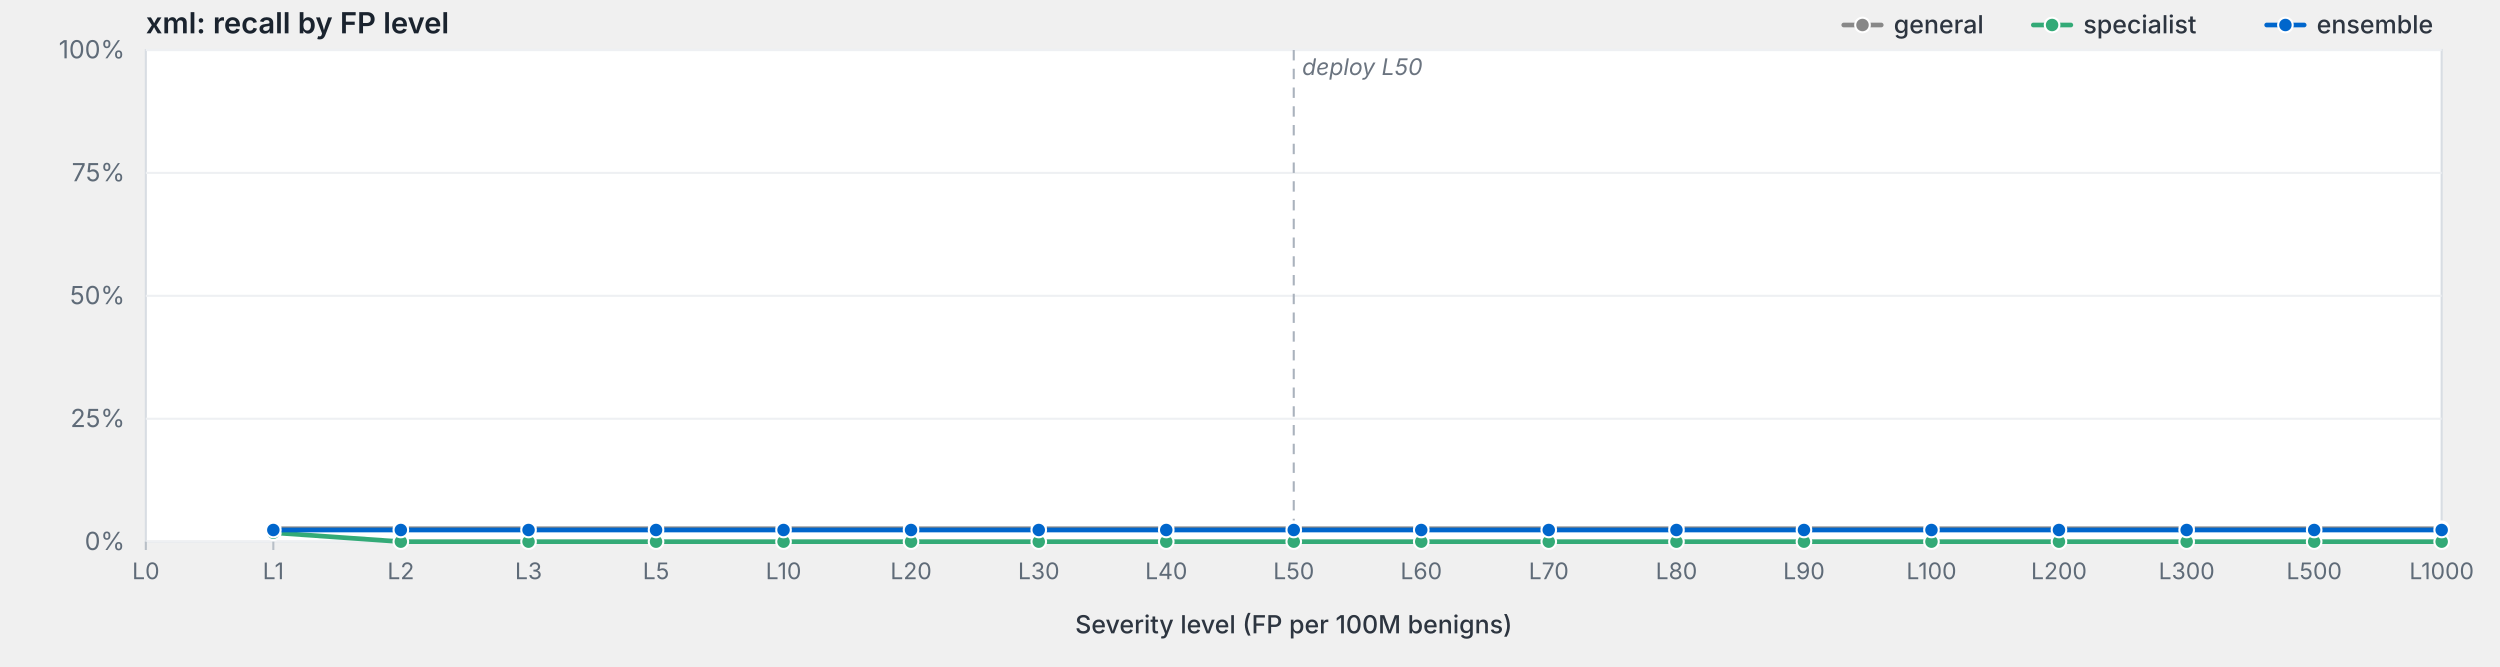
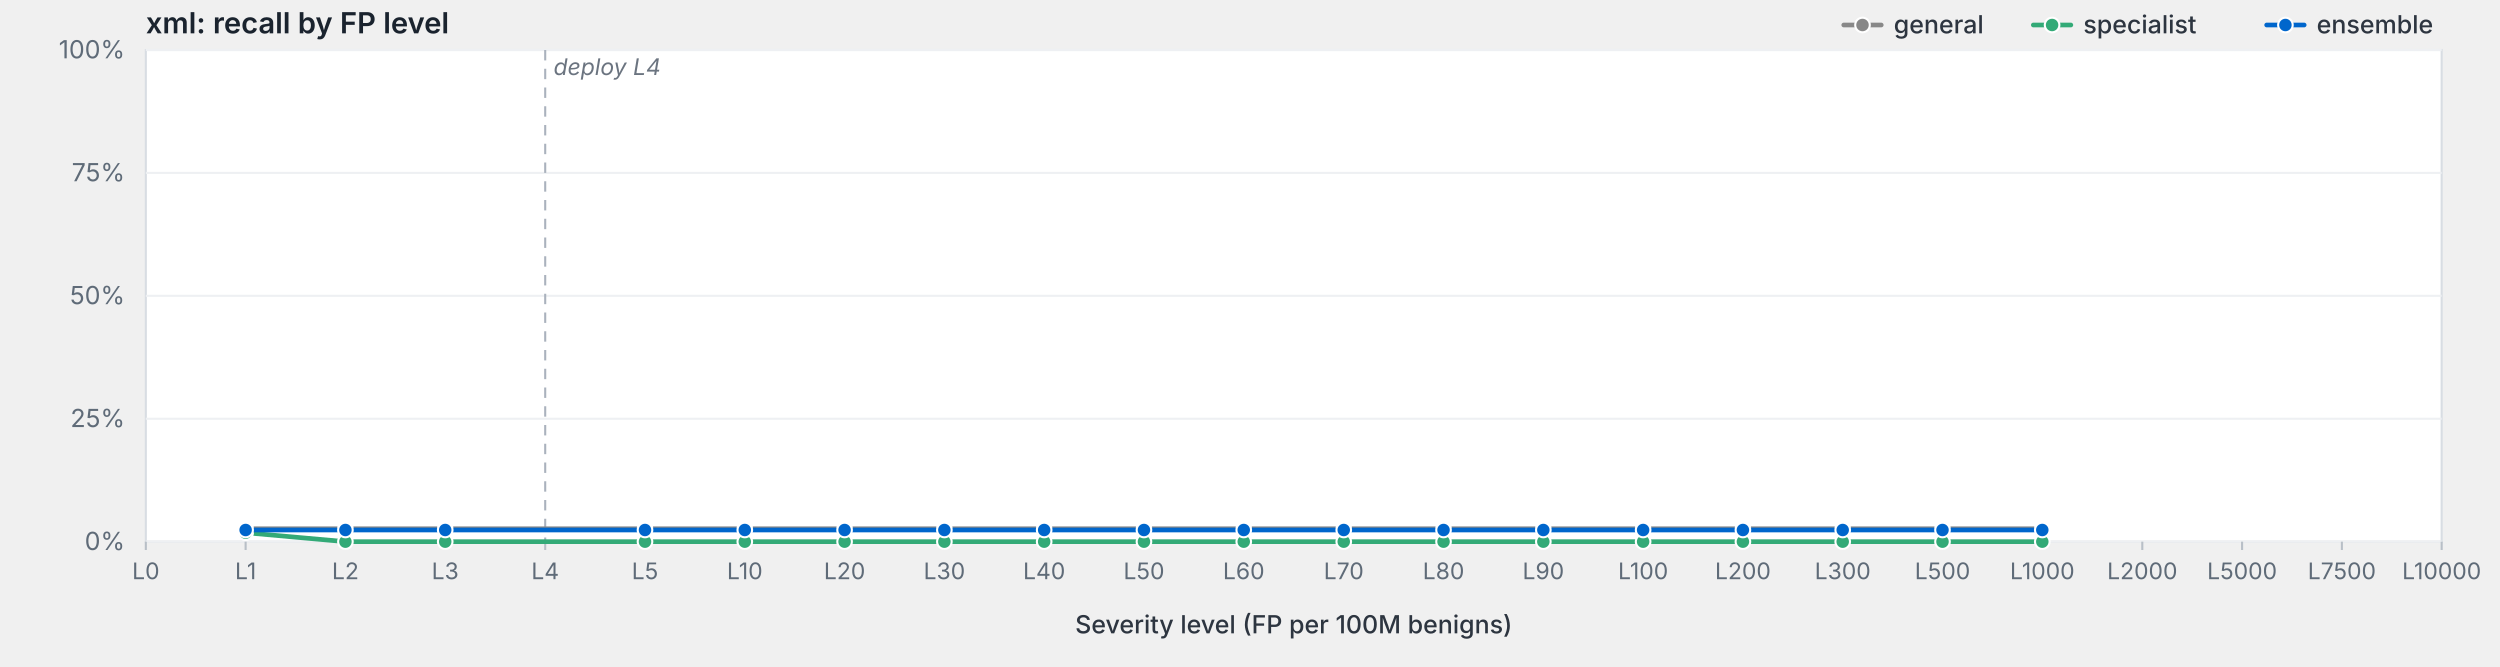
<svg xmlns="http://www.w3.org/2000/svg" viewBox="0 0 1200 320" width="1200" height="320" preserveAspectRatio="xMidYMid meet" role="img" aria-label="xml: recall by FP level">
  <style>svg { background: #fdfdfd; }.frame { fill: #fff; stroke: #d8dde3; stroke-width: 1; }.grid { stroke: #eef0f3; stroke-width: 1; }.tick { stroke: #b8bfc7; stroke-width: 1; }.axis-label { fill: #5f6b78; font-family: -apple-system, BlinkMacSystemFont, "Segoe UI", system-ui, sans-serif; font-size: 12px; }.x-label { fill: #5f6b78; font-family: -apple-system, BlinkMacSystemFont, "Segoe UI", system-ui, sans-serif; font-size: 11px; }.axis-title { fill: #2d3540; font-family: -apple-system, BlinkMacSystemFont, "Segoe UI", system-ui, sans-serif; font-size: 12px; font-weight: 500; }.title { fill: #1a232e; font-family: -apple-system, BlinkMacSystemFont, "Segoe UI", system-ui, sans-serif; font-size: 14px; font-weight: 600; }.deploy-marker { stroke: #aab2bd; stroke-width: 1; stroke-dasharray: 5,4; }.deploy-label { fill: #6b7480; font-family: -apple-system, BlinkMacSystemFont, "Segoe UI", system-ui, sans-serif; font-size: 11px; font-style: italic; }.curve { fill: none; stroke-width: 2.25; stroke-linejoin: round; stroke-linecap: round; }.marker { stroke: #fff; stroke-width: 1; }.legend-text { fill: #2d3540; font-family: -apple-system, BlinkMacSystemFont, "Segoe UI", system-ui, sans-serif; font-size: 12px; font-weight: 500; }</style>
  <text class="title" x="70" y="16">xml: recall by FP level</text>
  <rect class="frame" x="70" y="24" width="1102" height="236" />
  <line class="grid" x1="70" y1="260.0" x2="1172" y2="260.0" />
  <text class="axis-label" x="60" y="264.0" text-anchor="end">0%</text>
  <line class="grid" x1="70" y1="201.0" x2="1172" y2="201.0" />
  <text class="axis-label" x="60" y="205.0" text-anchor="end">25%</text>
  <line class="grid" x1="70" y1="142.0" x2="1172" y2="142.0" />
  <text class="axis-label" x="60" y="146.0" text-anchor="end">50%</text>
  <line class="grid" x1="70" y1="83.0" x2="1172" y2="83.0" />
  <text class="axis-label" x="60" y="87.0" text-anchor="end">75%</text>
  <line class="grid" x1="70" y1="24.0" x2="1172" y2="24.0" />
  <text class="axis-label" x="60" y="28.0" text-anchor="end">100%</text>
-   <line class="deploy-marker" x1="621.0" y1="24" x2="621.0" y2="260" />
-   <text class="deploy-label" x="625.0" y="36" text-anchor="start">deploy L50</text>
+   <line class="deploy-marker" x1="261.7" y1="24" x2="261.7" y2="260" />
+   <text class="deploy-label" x="265.7" y="36" text-anchor="start">deploy L4</text>
  <line class="tick" x1="70.0" y1="260" x2="70.0" y2="264" />
  <text class="x-label" x="70.0" y="278" text-anchor="middle">L0</text>
-   <line class="tick" x1="131.2" y1="260" x2="131.2" y2="264" />
-   <text class="x-label" x="131.2" y="278" text-anchor="middle">L1</text>
-   <line class="tick" x1="192.4" y1="260" x2="192.4" y2="264" />
-   <text class="x-label" x="192.4" y="278" text-anchor="middle">L2</text>
-   <line class="tick" x1="253.7" y1="260" x2="253.7" y2="264" />
-   <text class="x-label" x="253.7" y="278" text-anchor="middle">L3</text>
-   <line class="tick" x1="314.9" y1="260" x2="314.9" y2="264" />
-   <text class="x-label" x="314.9" y="278" text-anchor="middle">L5</text>
-   <line class="tick" x1="376.1" y1="260" x2="376.1" y2="264" />
-   <text class="x-label" x="376.1" y="278" text-anchor="middle">L10</text>
-   <line class="tick" x1="437.3" y1="260" x2="437.3" y2="264" />
-   <text class="x-label" x="437.3" y="278" text-anchor="middle">L20</text>
-   <line class="tick" x1="498.6" y1="260" x2="498.6" y2="264" />
-   <text class="x-label" x="498.6" y="278" text-anchor="middle">L30</text>
-   <line class="tick" x1="559.8" y1="260" x2="559.8" y2="264" />
-   <text class="x-label" x="559.8" y="278" text-anchor="middle">L40</text>
-   <line class="tick" x1="621.0" y1="260" x2="621.0" y2="264" />
-   <text class="x-label" x="621.0" y="278" text-anchor="middle">L50</text>
-   <line class="tick" x1="682.2" y1="260" x2="682.2" y2="264" />
-   <text class="x-label" x="682.2" y="278" text-anchor="middle">L60</text>
-   <line class="tick" x1="743.4" y1="260" x2="743.4" y2="264" />
-   <text class="x-label" x="743.4" y="278" text-anchor="middle">L70</text>
-   <line class="tick" x1="804.7" y1="260" x2="804.7" y2="264" />
-   <text class="x-label" x="804.7" y="278" text-anchor="middle">L80</text>
-   <line class="tick" x1="865.9" y1="260" x2="865.9" y2="264" />
-   <text class="x-label" x="865.9" y="278" text-anchor="middle">L90</text>
-   <line class="tick" x1="927.1" y1="260" x2="927.1" y2="264" />
-   <text class="x-label" x="927.1" y="278" text-anchor="middle">L100</text>
-   <line class="tick" x1="988.3" y1="260" x2="988.3" y2="264" />
-   <text class="x-label" x="988.3" y="278" text-anchor="middle">L200</text>
-   <line class="tick" x1="1049.6" y1="260" x2="1049.6" y2="264" />
-   <text class="x-label" x="1049.6" y="278" text-anchor="middle">L300</text>
-   <line class="tick" x1="1110.8" y1="260" x2="1110.8" y2="264" />
-   <text class="x-label" x="1110.8" y="278" text-anchor="middle">L500</text>
+   <line class="tick" x1="117.9" y1="260" x2="117.9" y2="264" />
+   <text class="x-label" x="117.9" y="278" text-anchor="middle">L1</text>
+   <line class="tick" x1="165.8" y1="260" x2="165.8" y2="264" />
+   <text class="x-label" x="165.8" y="278" text-anchor="middle">L2</text>
+   <line class="tick" x1="213.7" y1="260" x2="213.7" y2="264" />
+   <text class="x-label" x="213.7" y="278" text-anchor="middle">L3</text>
+   <line class="tick" x1="261.7" y1="260" x2="261.7" y2="264" />
+   <text class="x-label" x="261.7" y="278" text-anchor="middle">L4</text>
+   <line class="tick" x1="309.6" y1="260" x2="309.6" y2="264" />
+   <text class="x-label" x="309.6" y="278" text-anchor="middle">L5</text>
+   <line class="tick" x1="357.5" y1="260" x2="357.5" y2="264" />
+   <text class="x-label" x="357.5" y="278" text-anchor="middle">L10</text>
+   <line class="tick" x1="405.4" y1="260" x2="405.4" y2="264" />
+   <text class="x-label" x="405.4" y="278" text-anchor="middle">L20</text>
+   <line class="tick" x1="453.3" y1="260" x2="453.3" y2="264" />
+   <text class="x-label" x="453.3" y="278" text-anchor="middle">L30</text>
+   <line class="tick" x1="501.2" y1="260" x2="501.2" y2="264" />
+   <text class="x-label" x="501.2" y="278" text-anchor="middle">L40</text>
+   <line class="tick" x1="549.1" y1="260" x2="549.1" y2="264" />
+   <text class="x-label" x="549.1" y="278" text-anchor="middle">L50</text>
+   <line class="tick" x1="597.0" y1="260" x2="597.0" y2="264" />
+   <text class="x-label" x="597.0" y="278" text-anchor="middle">L60</text>
+   <line class="tick" x1="645.0" y1="260" x2="645.0" y2="264" />
+   <text class="x-label" x="645.0" y="278" text-anchor="middle">L70</text>
+   <line class="tick" x1="692.9" y1="260" x2="692.9" y2="264" />
+   <text class="x-label" x="692.9" y="278" text-anchor="middle">L80</text>
+   <line class="tick" x1="740.8" y1="260" x2="740.8" y2="264" />
+   <text class="x-label" x="740.8" y="278" text-anchor="middle">L90</text>
+   <line class="tick" x1="788.7" y1="260" x2="788.7" y2="264" />
+   <text class="x-label" x="788.7" y="278" text-anchor="middle">L100</text>
+   <line class="tick" x1="836.6" y1="260" x2="836.6" y2="264" />
+   <text class="x-label" x="836.6" y="278" text-anchor="middle">L200</text>
+   <line class="tick" x1="884.5" y1="260" x2="884.5" y2="264" />
+   <text class="x-label" x="884.5" y="278" text-anchor="middle">L300</text>
+   <line class="tick" x1="932.4" y1="260" x2="932.4" y2="264" />
+   <text class="x-label" x="932.4" y="278" text-anchor="middle">L500</text>
+   <line class="tick" x1="980.3" y1="260" x2="980.3" y2="264" />
+   <text class="x-label" x="980.3" y="278" text-anchor="middle">L1000</text>
+   <line class="tick" x1="1028.3" y1="260" x2="1028.3" y2="264" />
+   <text class="x-label" x="1028.3" y="278" text-anchor="middle">L2000</text>
+   <line class="tick" x1="1076.2" y1="260" x2="1076.2" y2="264" />
+   <text class="x-label" x="1076.2" y="278" text-anchor="middle">L5000</text>
+   <line class="tick" x1="1124.1" y1="260" x2="1124.1" y2="264" />
+   <text class="x-label" x="1124.1" y="278" text-anchor="middle">L7500</text>
  <line class="tick" x1="1172.0" y1="260" x2="1172.0" y2="264" />
-   <text class="x-label" x="1172.0" y="278" text-anchor="middle">L1000</text>
+   <text class="x-label" x="1172.0" y="278" text-anchor="middle">L10000</text>
  <text class="axis-title" x="621.0" y="304" text-anchor="middle">Severity level (FP per 100M benigns)</text>
-   <path class="curve" d="M131.2,253.8 L192.4,253.8 L253.7,253.8 L314.9,253.8 L376.1,253.8 L437.3,253.8 L498.6,253.8 L559.8,253.8 L621.0,253.8 L682.2,253.8 L743.4,253.8 L804.7,253.8 L865.9,253.8 L927.1,253.8 L988.3,253.8 L1049.6,253.8 L1110.8,253.8 L1172.0,253.8" stroke="#888" />
-   <circle class="marker" cx="131.2" cy="253.8" r="3.5" fill="#888" />
-   <circle class="marker" cx="192.4" cy="253.8" r="3.5" fill="#888" />
-   <circle class="marker" cx="253.7" cy="253.8" r="3.5" fill="#888" />
-   <circle class="marker" cx="314.9" cy="253.8" r="3.5" fill="#888" />
-   <circle class="marker" cx="376.1" cy="253.8" r="3.5" fill="#888" />
-   <circle class="marker" cx="437.3" cy="253.8" r="3.5" fill="#888" />
-   <circle class="marker" cx="498.6" cy="253.8" r="3.5" fill="#888" />
-   <circle class="marker" cx="559.8" cy="253.8" r="3.5" fill="#888" />
-   <circle class="marker" cx="621.0" cy="253.8" r="3.5" fill="#888" />
-   <circle class="marker" cx="682.2" cy="253.8" r="3.5" fill="#888" />
-   <circle class="marker" cx="743.4" cy="253.8" r="3.5" fill="#888" />
-   <circle class="marker" cx="804.7" cy="253.8" r="3.5" fill="#888" />
-   <circle class="marker" cx="865.9" cy="253.8" r="3.5" fill="#888" />
-   <circle class="marker" cx="927.1" cy="253.8" r="3.5" fill="#888" />
-   <circle class="marker" cx="988.3" cy="253.8" r="3.5" fill="#888" />
-   <circle class="marker" cx="1049.6" cy="253.8" r="3.5" fill="#888" />
-   <circle class="marker" cx="1110.8" cy="253.8" r="3.5" fill="#888" />
-   <circle class="marker" cx="1172.0" cy="253.8" r="3.5" fill="#888" />
-   <path class="curve" d="M131.2,255.7 L192.4,260.0 L253.7,260.0 L314.9,260.0 L376.1,260.0 L437.3,260.0 L498.6,260.0 L559.8,260.0 L621.0,260.0 L682.2,260.0 L743.4,260.0 L804.7,260.0 L865.9,260.0 L927.1,260.0 L988.3,260.0 L1049.6,260.0 L1110.8,260.0 L1172.0,260.0" stroke="#3a7" />
-   <circle class="marker" cx="131.2" cy="255.7" r="3.5" fill="#3a7" />
-   <circle class="marker" cx="192.4" cy="260.0" r="3.5" fill="#3a7" />
-   <circle class="marker" cx="253.7" cy="260.0" r="3.5" fill="#3a7" />
-   <circle class="marker" cx="314.9" cy="260.0" r="3.5" fill="#3a7" />
-   <circle class="marker" cx="376.1" cy="260.0" r="3.5" fill="#3a7" />
-   <circle class="marker" cx="437.3" cy="260.0" r="3.5" fill="#3a7" />
-   <circle class="marker" cx="498.6" cy="260.0" r="3.5" fill="#3a7" />
-   <circle class="marker" cx="559.8" cy="260.0" r="3.5" fill="#3a7" />
-   <circle class="marker" cx="621.0" cy="260.0" r="3.5" fill="#3a7" />
-   <circle class="marker" cx="682.2" cy="260.0" r="3.5" fill="#3a7" />
-   <circle class="marker" cx="743.4" cy="260.0" r="3.5" fill="#3a7" />
-   <circle class="marker" cx="804.7" cy="260.0" r="3.5" fill="#3a7" />
-   <circle class="marker" cx="865.9" cy="260.0" r="3.5" fill="#3a7" />
-   <circle class="marker" cx="927.1" cy="260.0" r="3.5" fill="#3a7" />
-   <circle class="marker" cx="988.3" cy="260.0" r="3.5" fill="#3a7" />
-   <circle class="marker" cx="1049.6" cy="260.0" r="3.5" fill="#3a7" />
-   <circle class="marker" cx="1110.8" cy="260.0" r="3.5" fill="#3a7" />
-   <circle class="marker" cx="1172.0" cy="260.0" r="3.5" fill="#3a7" />
-   <path class="curve" d="M131.2,254.4 L192.4,254.4 L253.7,254.4 L314.9,254.4 L376.1,254.4 L437.3,254.4 L498.6,254.4 L559.8,254.4 L621.0,254.4 L682.2,254.4 L743.4,254.4 L804.7,254.4 L865.9,254.4 L927.1,254.4 L988.3,254.4 L1049.6,254.4 L1110.8,254.4 L1172.0,254.4" stroke="#06c" />
-   <circle class="marker" cx="131.2" cy="254.4" r="3.5" fill="#06c" />
-   <circle class="marker" cx="192.4" cy="254.4" r="3.5" fill="#06c" />
-   <circle class="marker" cx="253.7" cy="254.4" r="3.5" fill="#06c" />
-   <circle class="marker" cx="314.9" cy="254.4" r="3.5" fill="#06c" />
-   <circle class="marker" cx="376.1" cy="254.4" r="3.5" fill="#06c" />
-   <circle class="marker" cx="437.3" cy="254.4" r="3.5" fill="#06c" />
-   <circle class="marker" cx="498.6" cy="254.4" r="3.5" fill="#06c" />
-   <circle class="marker" cx="559.8" cy="254.4" r="3.5" fill="#06c" />
-   <circle class="marker" cx="621.0" cy="254.4" r="3.5" fill="#06c" />
-   <circle class="marker" cx="682.2" cy="254.4" r="3.5" fill="#06c" />
-   <circle class="marker" cx="743.4" cy="254.4" r="3.5" fill="#06c" />
-   <circle class="marker" cx="804.7" cy="254.4" r="3.5" fill="#06c" />
-   <circle class="marker" cx="865.9" cy="254.4" r="3.5" fill="#06c" />
-   <circle class="marker" cx="927.1" cy="254.4" r="3.5" fill="#06c" />
-   <circle class="marker" cx="988.3" cy="254.4" r="3.5" fill="#06c" />
-   <circle class="marker" cx="1049.6" cy="254.4" r="3.5" fill="#06c" />
-   <circle class="marker" cx="1110.8" cy="254.4" r="3.5" fill="#06c" />
-   <circle class="marker" cx="1172.0" cy="254.4" r="3.5" fill="#06c" />
+   <path class="curve" d="M117.9,253.8 L165.8,253.8 L213.7,253.8 L309.6,253.8 L357.5,253.8 L405.4,253.8 L453.3,253.8 L501.2,253.8 L549.1,253.8 L597.0,253.8 L645.0,253.8 L692.9,253.8 L740.8,253.8 L788.7,253.8 L836.6,253.8 L884.5,253.8 L932.4,253.8 L980.3,253.8" stroke="#888" />
+   <circle class="marker" cx="117.9" cy="253.8" r="3.5" fill="#888" />
+   <circle class="marker" cx="165.8" cy="253.8" r="3.5" fill="#888" />
+   <circle class="marker" cx="213.7" cy="253.8" r="3.5" fill="#888" />
+   <circle class="marker" cx="309.6" cy="253.8" r="3.5" fill="#888" />
+   <circle class="marker" cx="357.5" cy="253.8" r="3.5" fill="#888" />
+   <circle class="marker" cx="405.4" cy="253.8" r="3.5" fill="#888" />
+   <circle class="marker" cx="453.3" cy="253.8" r="3.5" fill="#888" />
+   <circle class="marker" cx="501.2" cy="253.8" r="3.5" fill="#888" />
+   <circle class="marker" cx="549.1" cy="253.8" r="3.5" fill="#888" />
+   <circle class="marker" cx="597.0" cy="253.8" r="3.5" fill="#888" />
+   <circle class="marker" cx="645.0" cy="253.8" r="3.5" fill="#888" />
+   <circle class="marker" cx="692.9" cy="253.8" r="3.5" fill="#888" />
+   <circle class="marker" cx="740.8" cy="253.8" r="3.5" fill="#888" />
+   <circle class="marker" cx="788.7" cy="253.8" r="3.5" fill="#888" />
+   <circle class="marker" cx="836.6" cy="253.8" r="3.5" fill="#888" />
+   <circle class="marker" cx="884.5" cy="253.8" r="3.5" fill="#888" />
+   <circle class="marker" cx="932.4" cy="253.8" r="3.5" fill="#888" />
+   <circle class="marker" cx="980.3" cy="253.8" r="3.5" fill="#888" />
+   <path class="curve" d="M117.9,255.7 L165.8,260.0 L213.7,260.0 L309.6,260.0 L357.5,260.0 L405.4,260.0 L453.3,260.0 L501.2,260.0 L549.1,260.0 L597.0,260.0 L645.0,260.0 L692.9,260.0 L740.8,260.0 L788.7,260.0 L836.6,260.0 L884.5,260.0 L932.4,260.0 L980.3,260.0" stroke="#3a7" />
+   <circle class="marker" cx="117.9" cy="255.7" r="3.5" fill="#3a7" />
+   <circle class="marker" cx="165.8" cy="260.0" r="3.5" fill="#3a7" />
+   <circle class="marker" cx="213.7" cy="260.0" r="3.5" fill="#3a7" />
+   <circle class="marker" cx="309.6" cy="260.0" r="3.5" fill="#3a7" />
+   <circle class="marker" cx="357.5" cy="260.0" r="3.5" fill="#3a7" />
+   <circle class="marker" cx="405.4" cy="260.0" r="3.5" fill="#3a7" />
+   <circle class="marker" cx="453.3" cy="260.0" r="3.5" fill="#3a7" />
+   <circle class="marker" cx="501.2" cy="260.0" r="3.5" fill="#3a7" />
+   <circle class="marker" cx="549.1" cy="260.0" r="3.5" fill="#3a7" />
+   <circle class="marker" cx="597.0" cy="260.0" r="3.5" fill="#3a7" />
+   <circle class="marker" cx="645.0" cy="260.0" r="3.5" fill="#3a7" />
+   <circle class="marker" cx="692.9" cy="260.0" r="3.5" fill="#3a7" />
+   <circle class="marker" cx="740.8" cy="260.0" r="3.5" fill="#3a7" />
+   <circle class="marker" cx="788.7" cy="260.0" r="3.5" fill="#3a7" />
+   <circle class="marker" cx="836.6" cy="260.0" r="3.5" fill="#3a7" />
+   <circle class="marker" cx="884.5" cy="260.0" r="3.5" fill="#3a7" />
+   <circle class="marker" cx="932.4" cy="260.0" r="3.5" fill="#3a7" />
+   <circle class="marker" cx="980.3" cy="260.0" r="3.5" fill="#3a7" />
+   <path class="curve" d="M117.9,254.4 L165.8,254.4 L213.7,254.4 L309.6,254.4 L357.5,254.4 L405.4,254.4 L453.3,254.4 L501.2,254.4 L549.1,254.4 L597.0,254.4 L645.0,254.4 L692.9,254.4 L740.8,254.4 L788.7,254.4 L836.6,254.4 L884.5,254.4 L932.4,254.4 L980.3,254.4" stroke="#06c" />
+   <circle class="marker" cx="117.9" cy="254.4" r="3.5" fill="#06c" />
+   <circle class="marker" cx="165.8" cy="254.4" r="3.5" fill="#06c" />
+   <circle class="marker" cx="213.7" cy="254.4" r="3.5" fill="#06c" />
+   <circle class="marker" cx="309.6" cy="254.4" r="3.5" fill="#06c" />
+   <circle class="marker" cx="357.5" cy="254.4" r="3.5" fill="#06c" />
+   <circle class="marker" cx="405.4" cy="254.4" r="3.5" fill="#06c" />
+   <circle class="marker" cx="453.3" cy="254.4" r="3.5" fill="#06c" />
+   <circle class="marker" cx="501.2" cy="254.4" r="3.5" fill="#06c" />
+   <circle class="marker" cx="549.1" cy="254.4" r="3.5" fill="#06c" />
+   <circle class="marker" cx="597.0" cy="254.4" r="3.5" fill="#06c" />
+   <circle class="marker" cx="645.0" cy="254.4" r="3.5" fill="#06c" />
+   <circle class="marker" cx="692.9" cy="254.4" r="3.5" fill="#06c" />
+   <circle class="marker" cx="740.8" cy="254.4" r="3.5" fill="#06c" />
+   <circle class="marker" cx="788.7" cy="254.4" r="3.5" fill="#06c" />
+   <circle class="marker" cx="836.6" cy="254.4" r="3.5" fill="#06c" />
+   <circle class="marker" cx="884.5" cy="254.4" r="3.5" fill="#06c" />
+   <circle class="marker" cx="932.4" cy="254.4" r="3.5" fill="#06c" />
+   <circle class="marker" cx="980.3" cy="254.4" r="3.5" fill="#06c" />
  <line x1="1088.0" y1="12.0" x2="1106.0" y2="12.0" stroke="#06c" stroke-width="2.25" stroke-linecap="round" />
  <circle cx="1097.0" cy="12.0" r="3.5" fill="#06c" stroke="#fff" stroke-width="1" />
  <text class="legend-text" x="1112.0" y="16.0">ensemble</text>
  <line x1="976.0" y1="12.0" x2="994.0" y2="12.0" stroke="#3a7" stroke-width="2.25" stroke-linecap="round" />
  <circle cx="985.0" cy="12.0" r="3.5" fill="#3a7" stroke="#fff" stroke-width="1" />
  <text class="legend-text" x="1000.0" y="16.0">specialist</text>
  <line x1="885.0" y1="12.0" x2="903.0" y2="12.0" stroke="#888" stroke-width="2.25" stroke-linecap="round" />
  <circle cx="894.0" cy="12.0" r="3.5" fill="#888" stroke="#fff" stroke-width="1" />
  <text class="legend-text" x="909.0" y="16.0">general</text>
</svg>
